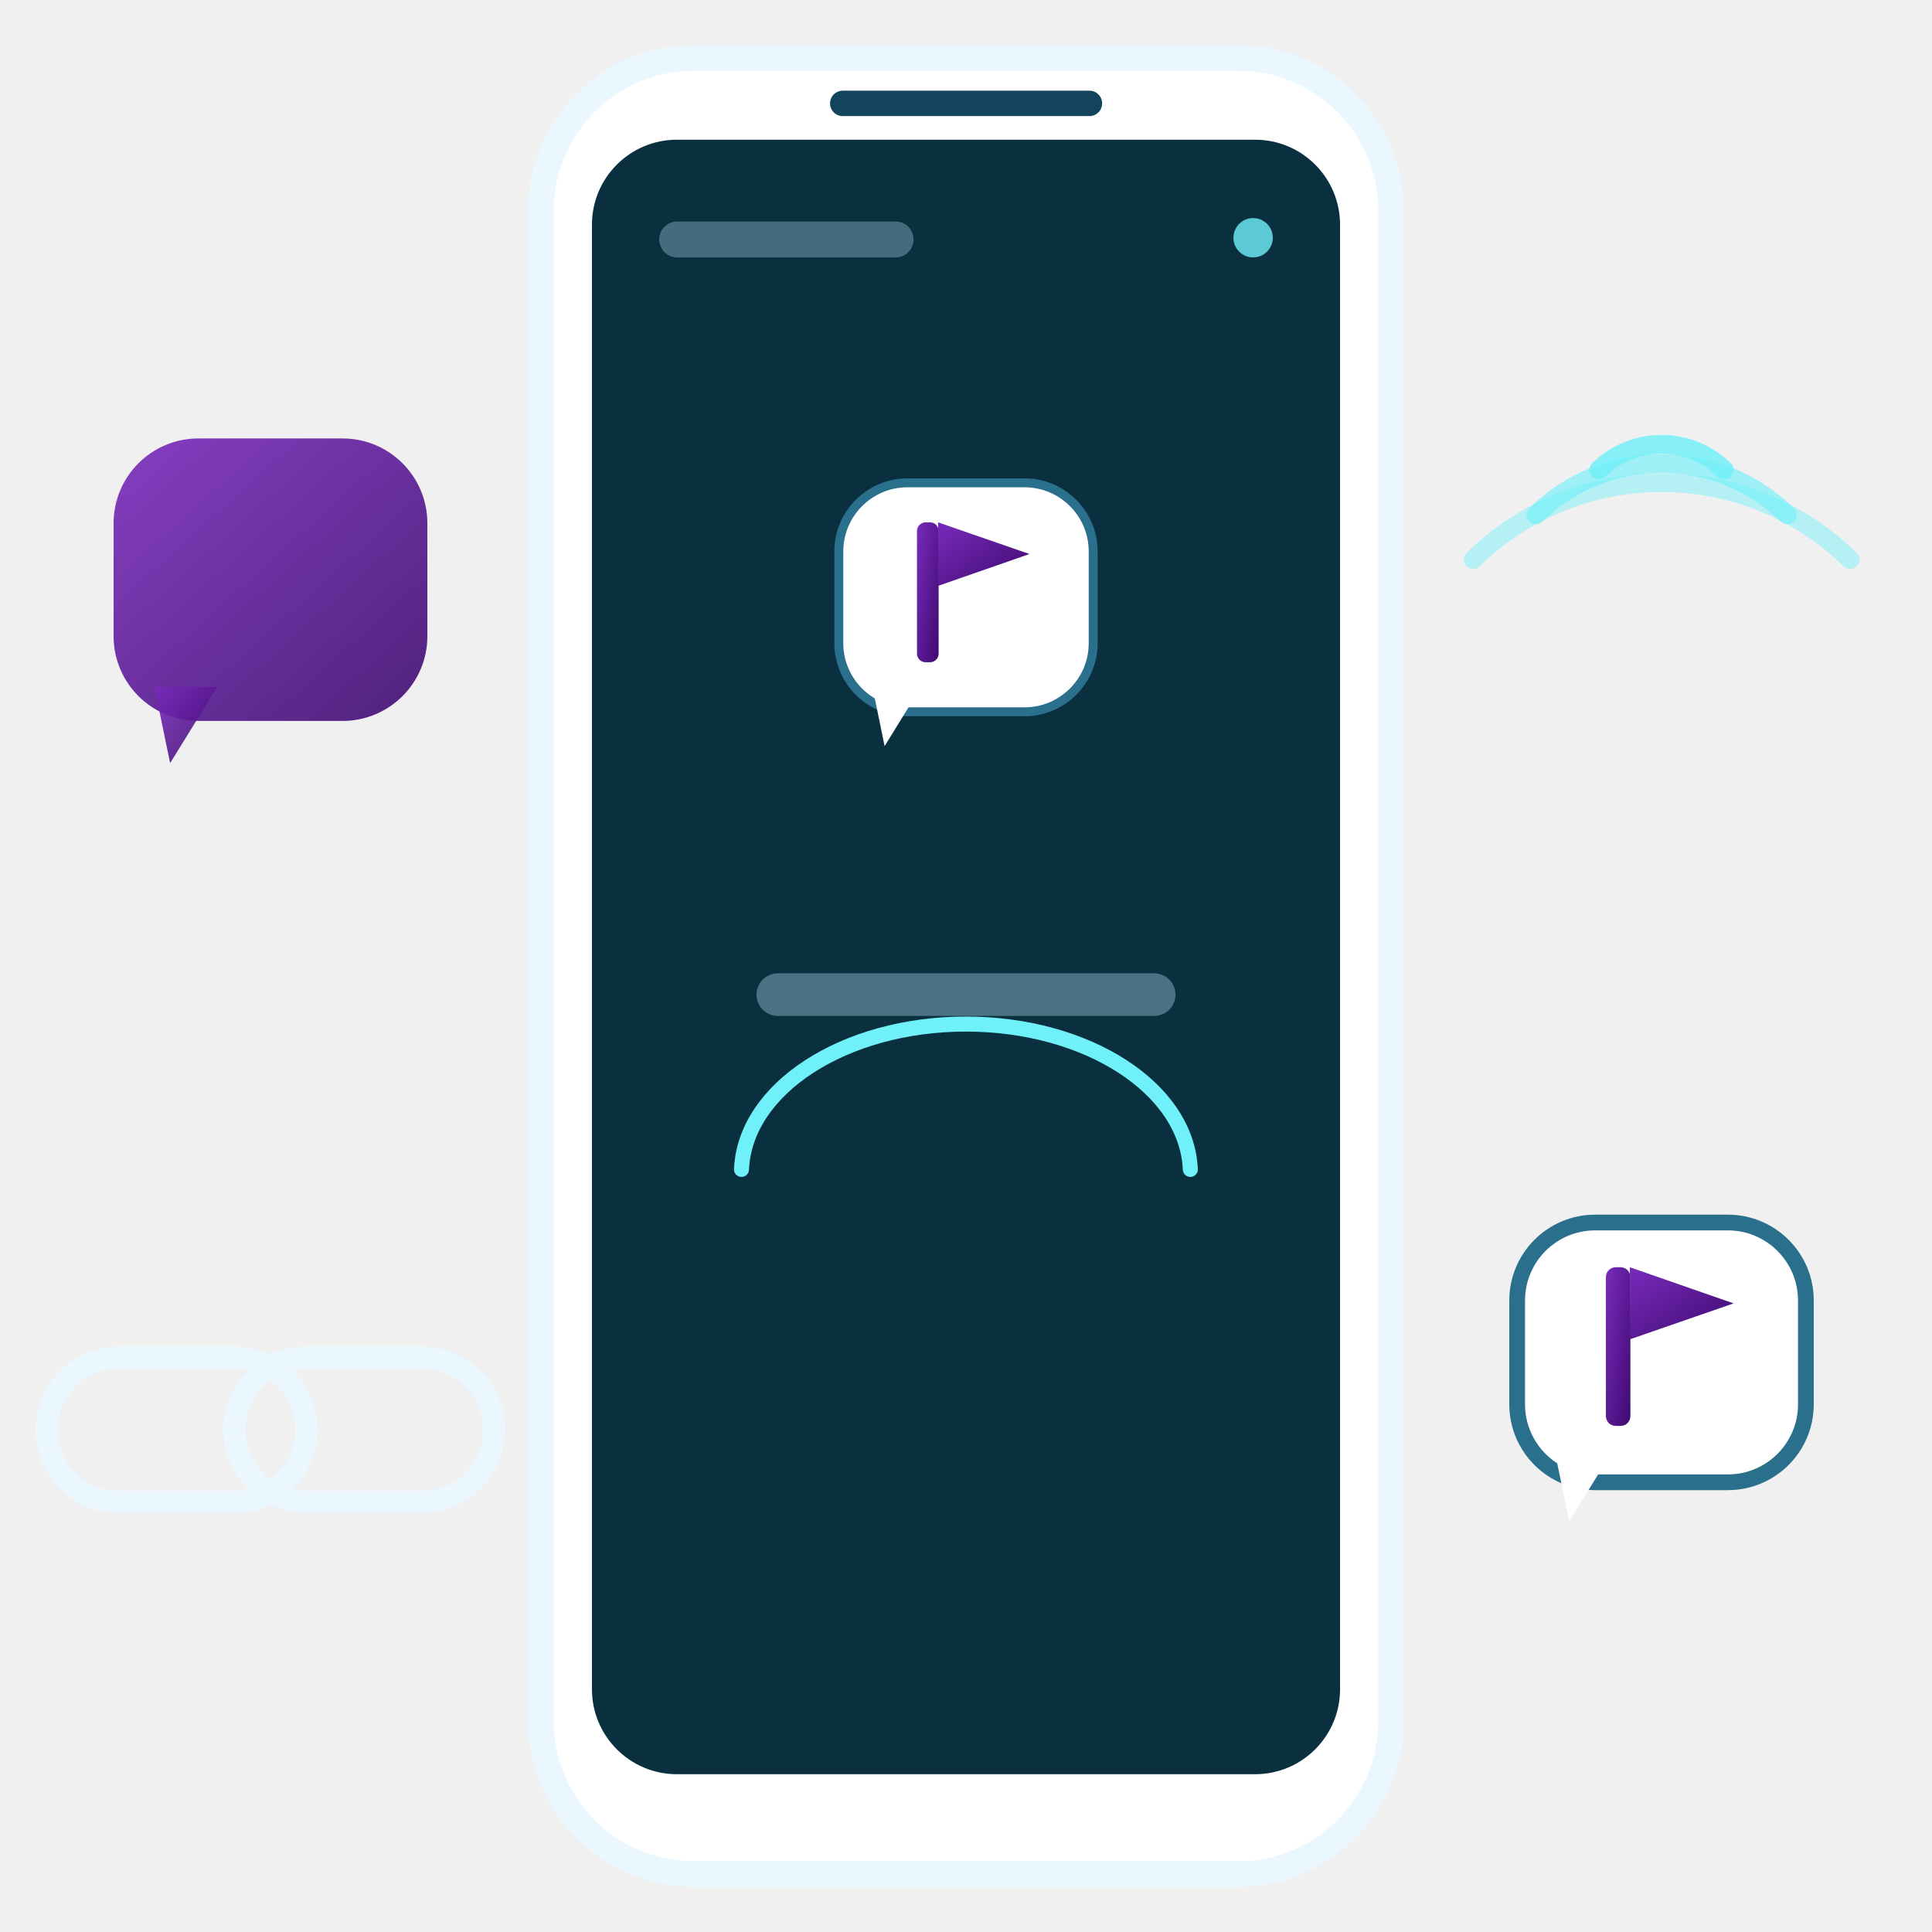
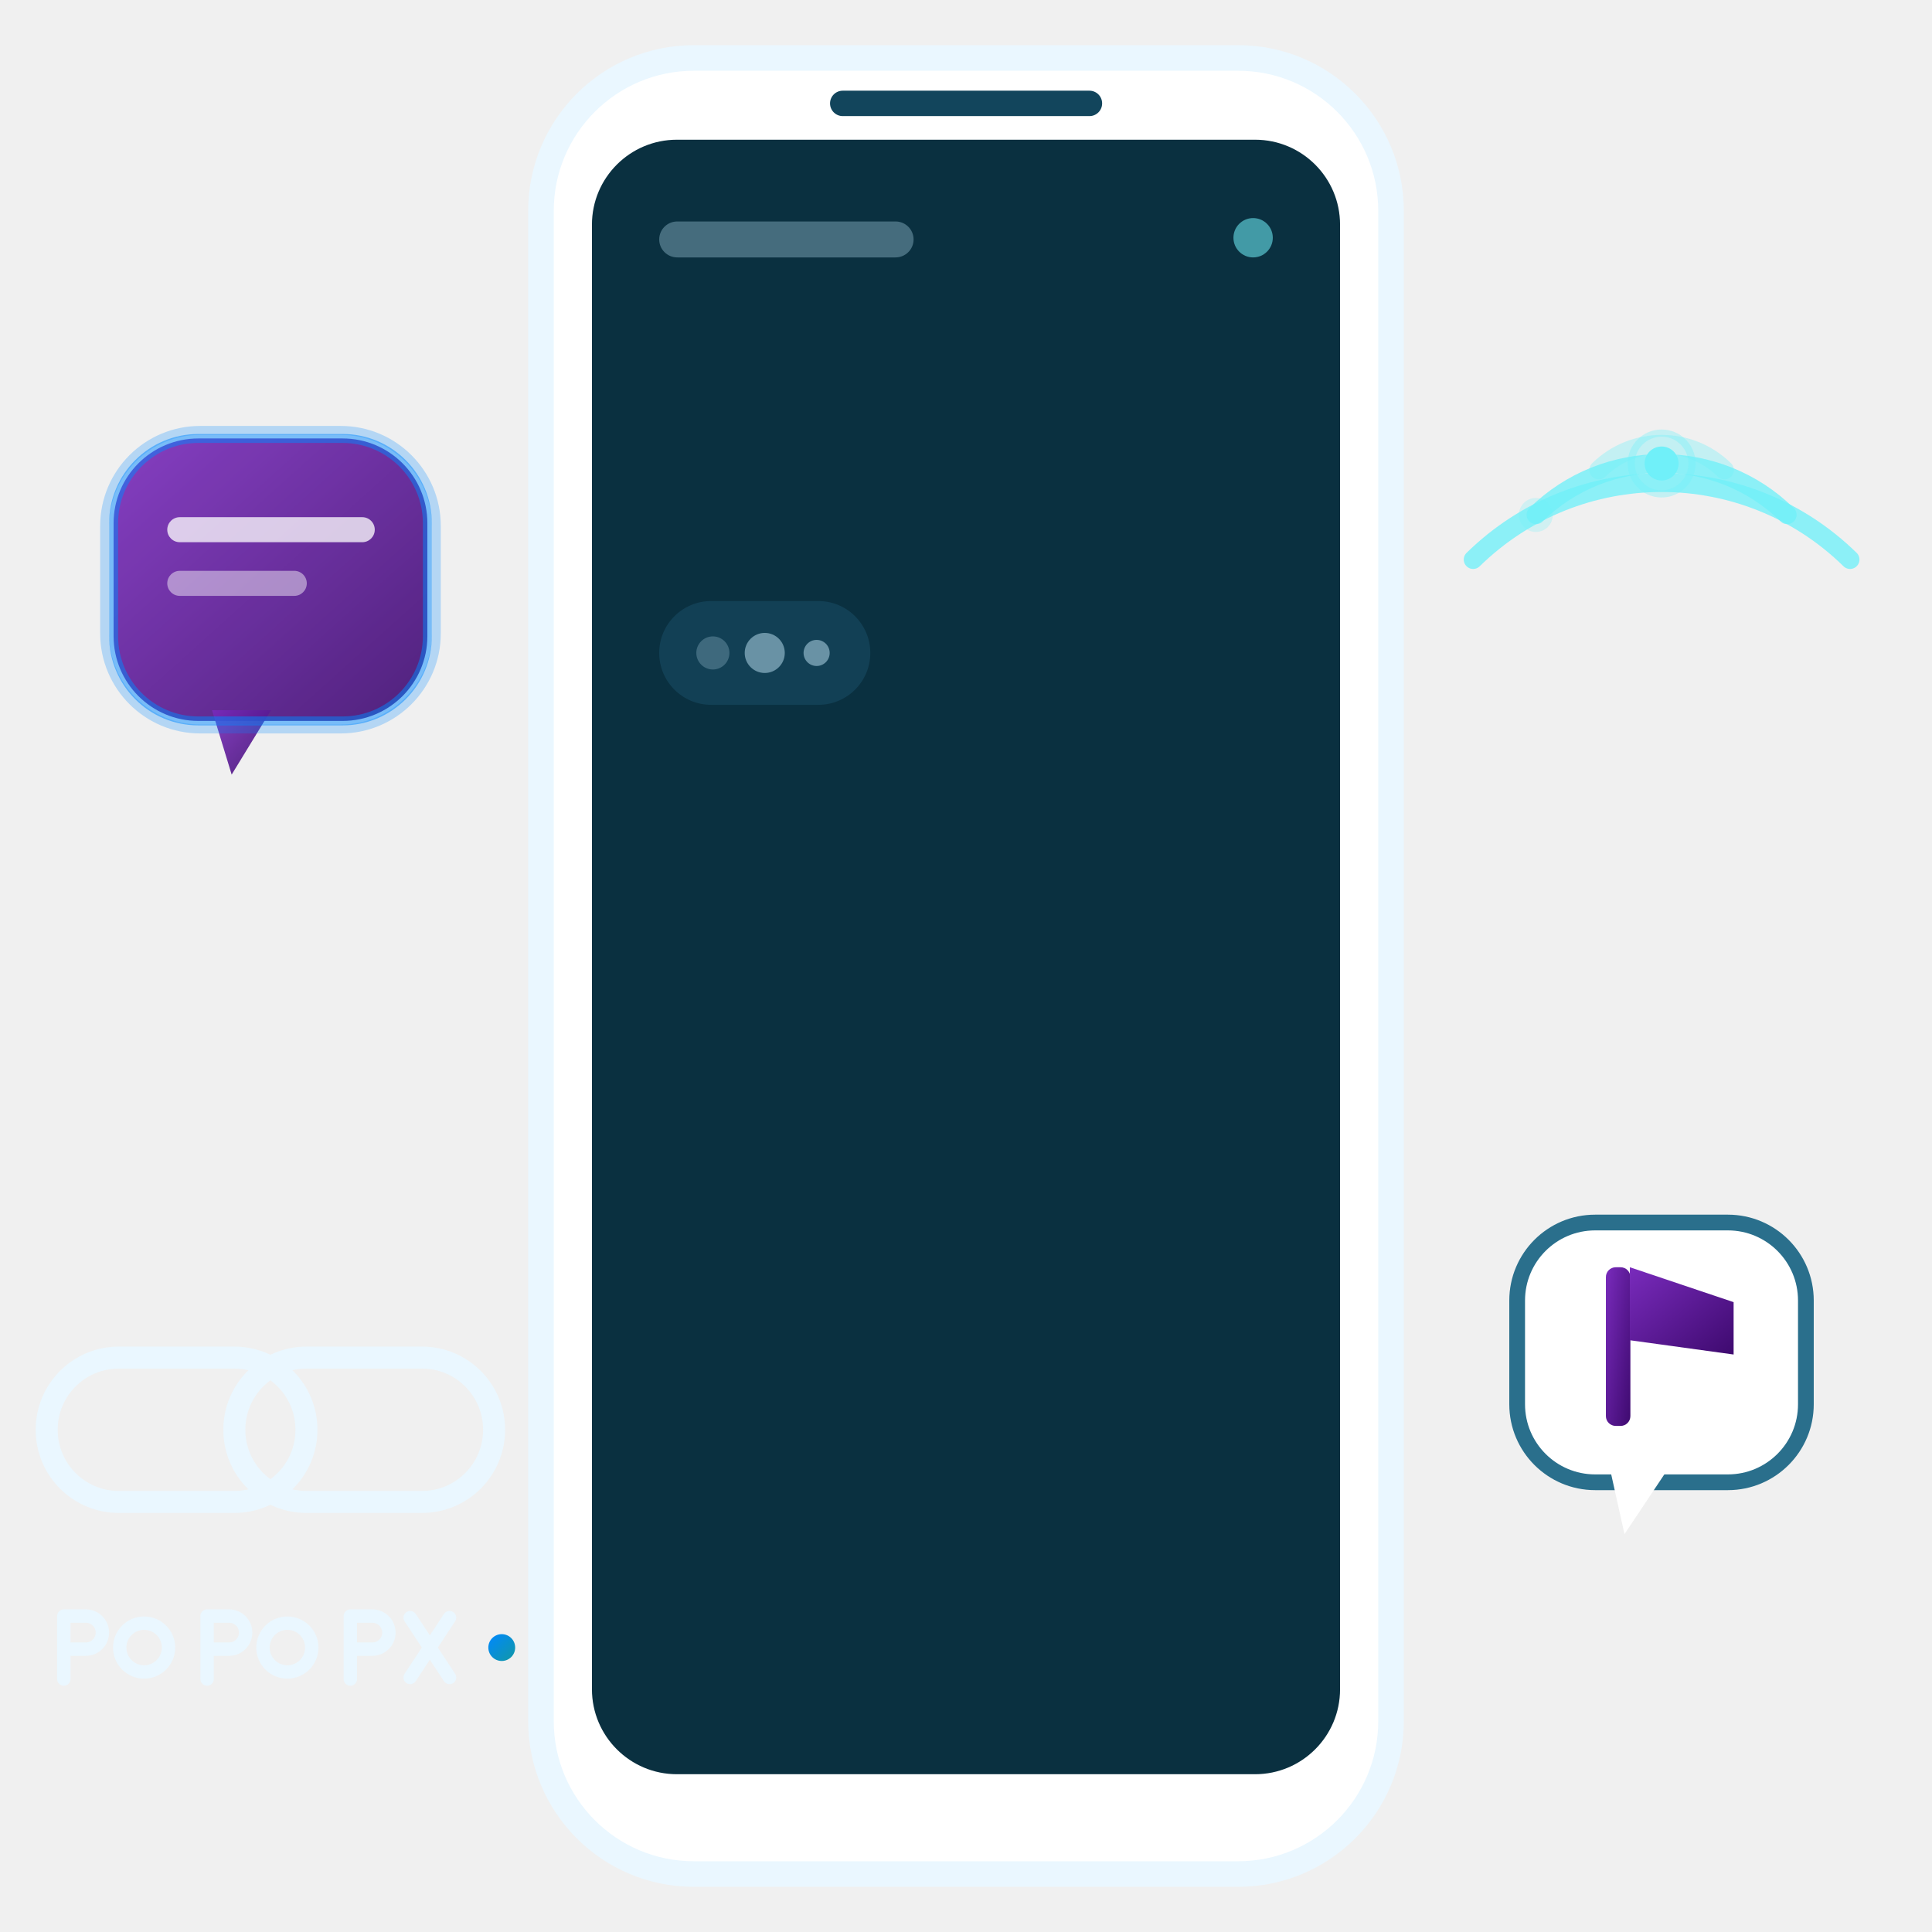
<svg xmlns="http://www.w3.org/2000/svg" width="1080" height="1080" viewBox="0 0 1080 1080">
  <defs>
    <linearGradient id="g1" x1="0" y1="0" x2="1" y2="1">
      <stop offset="0" stop-color="#792BBC" />
      <stop offset="1" stop-color="#3E0A6F" />
    </linearGradient>
    <linearGradient id="g2" x1="0" y1="0" x2="1" y2="1">
      <stop offset="0" stop-color="#7A2BBE" />
      <stop offset="1" stop-color="#3D0A6D" />
    </linearGradient>
    <linearGradient id="g3" x1="0" y1="0" x2="1" y2="1">
      <stop offset="0" stop-color="#0088FF" />
      <stop offset="1" stop-color="#1298A5" />
    </linearGradient>
    <linearGradient id="g4" x1="0" y1="0" x2="1" y2="1">
      <stop offset="0" stop-color="#0088FF" />
      <stop offset="1" stop-color="#70F0F9" />
    </linearGradient>
  </defs>
  <g>
    <rect x="302.4" y="32.4" width="475.2" height="1015.2" rx="85.5" fill="#FFFFFF" stroke="#EAF7FF" stroke-width="14.3" />
    <rect x="330.9" y="78.1" width="418.2" height="913.7" rx="47.5" fill="#0A3040" />
-     <rect x="464.0" y="50.7" width="152.1" height="14.2" rx="7.1" fill="#12455C" />
+     <rect x="464" y="50.7" width="152.1" height="14.2" rx="7.1" fill="#12455C" />
    <rect x="368.5" y="123.8" width="142.2" height="20.1" rx="10.1" fill="#7FA8BA" opacity="0.5" />
-     <circle cx="700.5" cy="132.9" r="11.0" fill="#70F0F9" opacity="0.8" />
-     <rect x="468.9" y="269.9" width="142.2" height="128.0" rx="38.4" fill="#FFFFFF" stroke="#2A6F8C" stroke-width="5.0" />
-     <path d="M 487.4 382.5 L 515.8 382.5 L 494.5 417.1 Z" fill="#FFFFFF" />
-     <rect x="512.6" y="292.0" width="12.1" height="78.2" rx="4.8" fill="url(#g1)" />
-     <path d="M 524.4 292.0 L 575.5 309.7 L 524.4 327.5 Z" fill="url(#g1)" />
-     <rect x="422.9" y="544.1" width="234.2" height="23.8" rx="11.9" fill="#7FA8BA" opacity="0.55" />
-     <path d="M 414.5 653.7 a 125.5 83.6 0 0 1 250.9 0" fill="none" stroke="#70F0F9" stroke-width="8.4" stroke-linecap="round" stroke-linejoin="round" />
+     <circle cx="700.5" cy="132.9" r="11" fill="#70F0F9" opacity="0.55" />
+     <rect x="368.5" y="336" width="118" height="58" rx="29" fill="#124055" opacity="1" />
+     <circle cx="398.5" cy="365" r="9.25" fill="#7FA8BA" opacity="0.4" />
+     <circle cx="427.5" cy="365" r="11.2" fill="#7FA8BA" opacity="0.79" />
+     <circle cx="456.5" cy="365" r="7.3" fill="#7FA8BA" opacity="0.79" />
    <rect x="63.5" y="245.1" width="175.4" height="157.9" rx="47.4" fill="url(#g1)" opacity="0.9" />
-     <path d="M 86.3 384.0 L 121.4 384.0 L 95.1 426.6 Z" fill="url(#g1)" opacity="0.9" />
+     <path d="M 118.5 397.0 L 151.5 397.0 L 129.5 433.0 Z" fill="url(#g1)" opacity="0.9" />
+     <rect x="63.5" y="245.1" width="175.4" height="157.9" rx="47.4" fill="none" stroke="#0088FF" stroke-width="5" opacity="0.5" />
+     <rect x="58.5" y="240.6" width="185.4" height="166.9" rx="53.4" fill="none" stroke="#0088FF" stroke-width="5" opacity="0.25" />
+     <rect x="93.5" y="289.1" width="116" height="14" rx="7" fill="#FFFFFF" opacity="0.75" />
+     <rect x="93.5" y="319.1" width="78" height="14" rx="7" fill="#FFFFFF" opacity="0.45" />
    <rect x="848.1" y="683.4" width="161.4" height="145.2" rx="43.6" fill="#FFFFFF" stroke="#2A6F8C" stroke-width="8.8" />
-     <path d="M 869.1 811.2 L 901.4 811.2 L 877.2 850.4 Z" fill="#FFFFFF" />
+     <path d="M 900.1 821.6 L 932.1 821.6 L 908.1 857.6 Z" fill="#FFFFFF" />
    <rect x="897.7" y="708.4" width="13.7" height="88.7" rx="5.5" fill="url(#g1)" />
-     <path d="M 911.1 708.4 L 969.1 728.6 L 911.1 748.7 Z" fill="url(#g1)" />
+     <path d="M 911.1 708.4 L 969.1 727.91 L 969.1 757.18 L 911.1 749.2 Z" fill="url(#g1)" />
+     <path d="M 893.71 262.7 a 50.2 50.2 0 0 1 70.28 0" fill="none" stroke="#70F0F9" stroke-width="10.5" stroke-linecap="round" stroke-linejoin="round" opacity="0.35" />
+     <path d="M 858.64 287.75 a 100.3 100.3 0 0 1 140.42 0" fill="none" stroke="#70F0F9" stroke-width="10.5" stroke-linecap="round" stroke-linejoin="round" opacity="0.78" />
+     <path d="M 823.5 312.8 a 150.5 150.5 0 0 1 210.7 0" fill="none" stroke="#70F0F9" stroke-width="10.5" stroke-linecap="round" stroke-linejoin="round" opacity="0.78" />
+     <circle cx="858.55" cy="287.86" r="9.5" fill="#70F0F9" opacity="0.25" />
+     <circle cx="858.55" cy="287.86" r="17" fill="none" stroke="#70F0F9" stroke-width="4" opacity="0" />
+     <circle cx="928.85" cy="259.1" r="9.5" fill="#70F0F9" opacity="1" />
+     <circle cx="928.85" cy="259.1" r="17" fill="none" stroke="#70F0F9" stroke-width="4" opacity="0.35" />
    <rect x="26.1" y="758.9" width="145.2" height="80.7" rx="40.3" fill="none" stroke="#EAF7FF" stroke-width="12.3" />
-     <rect x="131.0" y="758.9" width="145.2" height="80.7" rx="40.3" fill="none" stroke="#EAF7FF" stroke-width="12.3" />
-     <path d="M 893.7 262.7 a 50.2 50.2 0 0 1 70.2 0" fill="none" stroke="#70F0F9" stroke-width="10.5" stroke-linecap="round" stroke-linejoin="round" opacity="0.82" />
-     <path d="M 858.6 287.8 a 100.3 100.3 0 0 1 140.5 0" fill="none" stroke="#70F0F9" stroke-width="10.5" stroke-linecap="round" stroke-linejoin="round" opacity="0.64" />
-     <path d="M 823.5 312.8 a 150.5 150.5 0 0 1 210.7 0" fill="none" stroke="#70F0F9" stroke-width="10.5" stroke-linecap="round" stroke-linejoin="round" opacity="0.46" />
+     <rect x="131" y="758.9" width="145.2" height="80.7" rx="40.3" fill="none" stroke="#EAF7FF" stroke-width="12.3" />
+     <circle cx="171.3" cy="799.2" r="7.5" fill="#70F0F9" opacity="0" />
+     <path d="M 35.68 938.6 L 35.68 903.4 L 48 903.4 A 9.24 9.24 0 0 1 48 921.88 L 35.68 921.88" fill="none" stroke="#EAF7FF" stroke-width="7.48" stroke-linecap="round" stroke-linejoin="round" />
+     <circle cx="80.56" cy="921" r="13.64" fill="none" stroke="#EAF7FF" stroke-width="7.48" />
+     <path d="M 115.76 938.6 L 115.76 903.4 L 128.08 903.4 A 9.24 9.24 0 0 1 128.08 921.88 L 115.76 921.88" fill="none" stroke="#EAF7FF" stroke-width="7.48" stroke-linecap="round" stroke-linejoin="round" />
+     <circle cx="160.64" cy="921" r="13.64" fill="none" stroke="#EAF7FF" stroke-width="7.48" />
+     <path d="M 195.84 938.6 L 195.84 903.4 L 208.16 903.4 A 9.24 9.24 0 0 1 208.16 921.88 L 195.84 921.88" fill="none" stroke="#EAF7FF" stroke-width="7.48" stroke-linecap="round" stroke-linejoin="round" />
+     <path d="M 229.28 904.28 L 251.28 937.72 M 251.28 904.28 L 229.28 937.72" fill="none" stroke="#EAF7FF" stroke-width="7.48" stroke-linecap="round" stroke-linejoin="miter" />
+     <circle cx="280.48" cy="921" r="7.5" fill="url(#g3)" />
  </g>
</svg>
